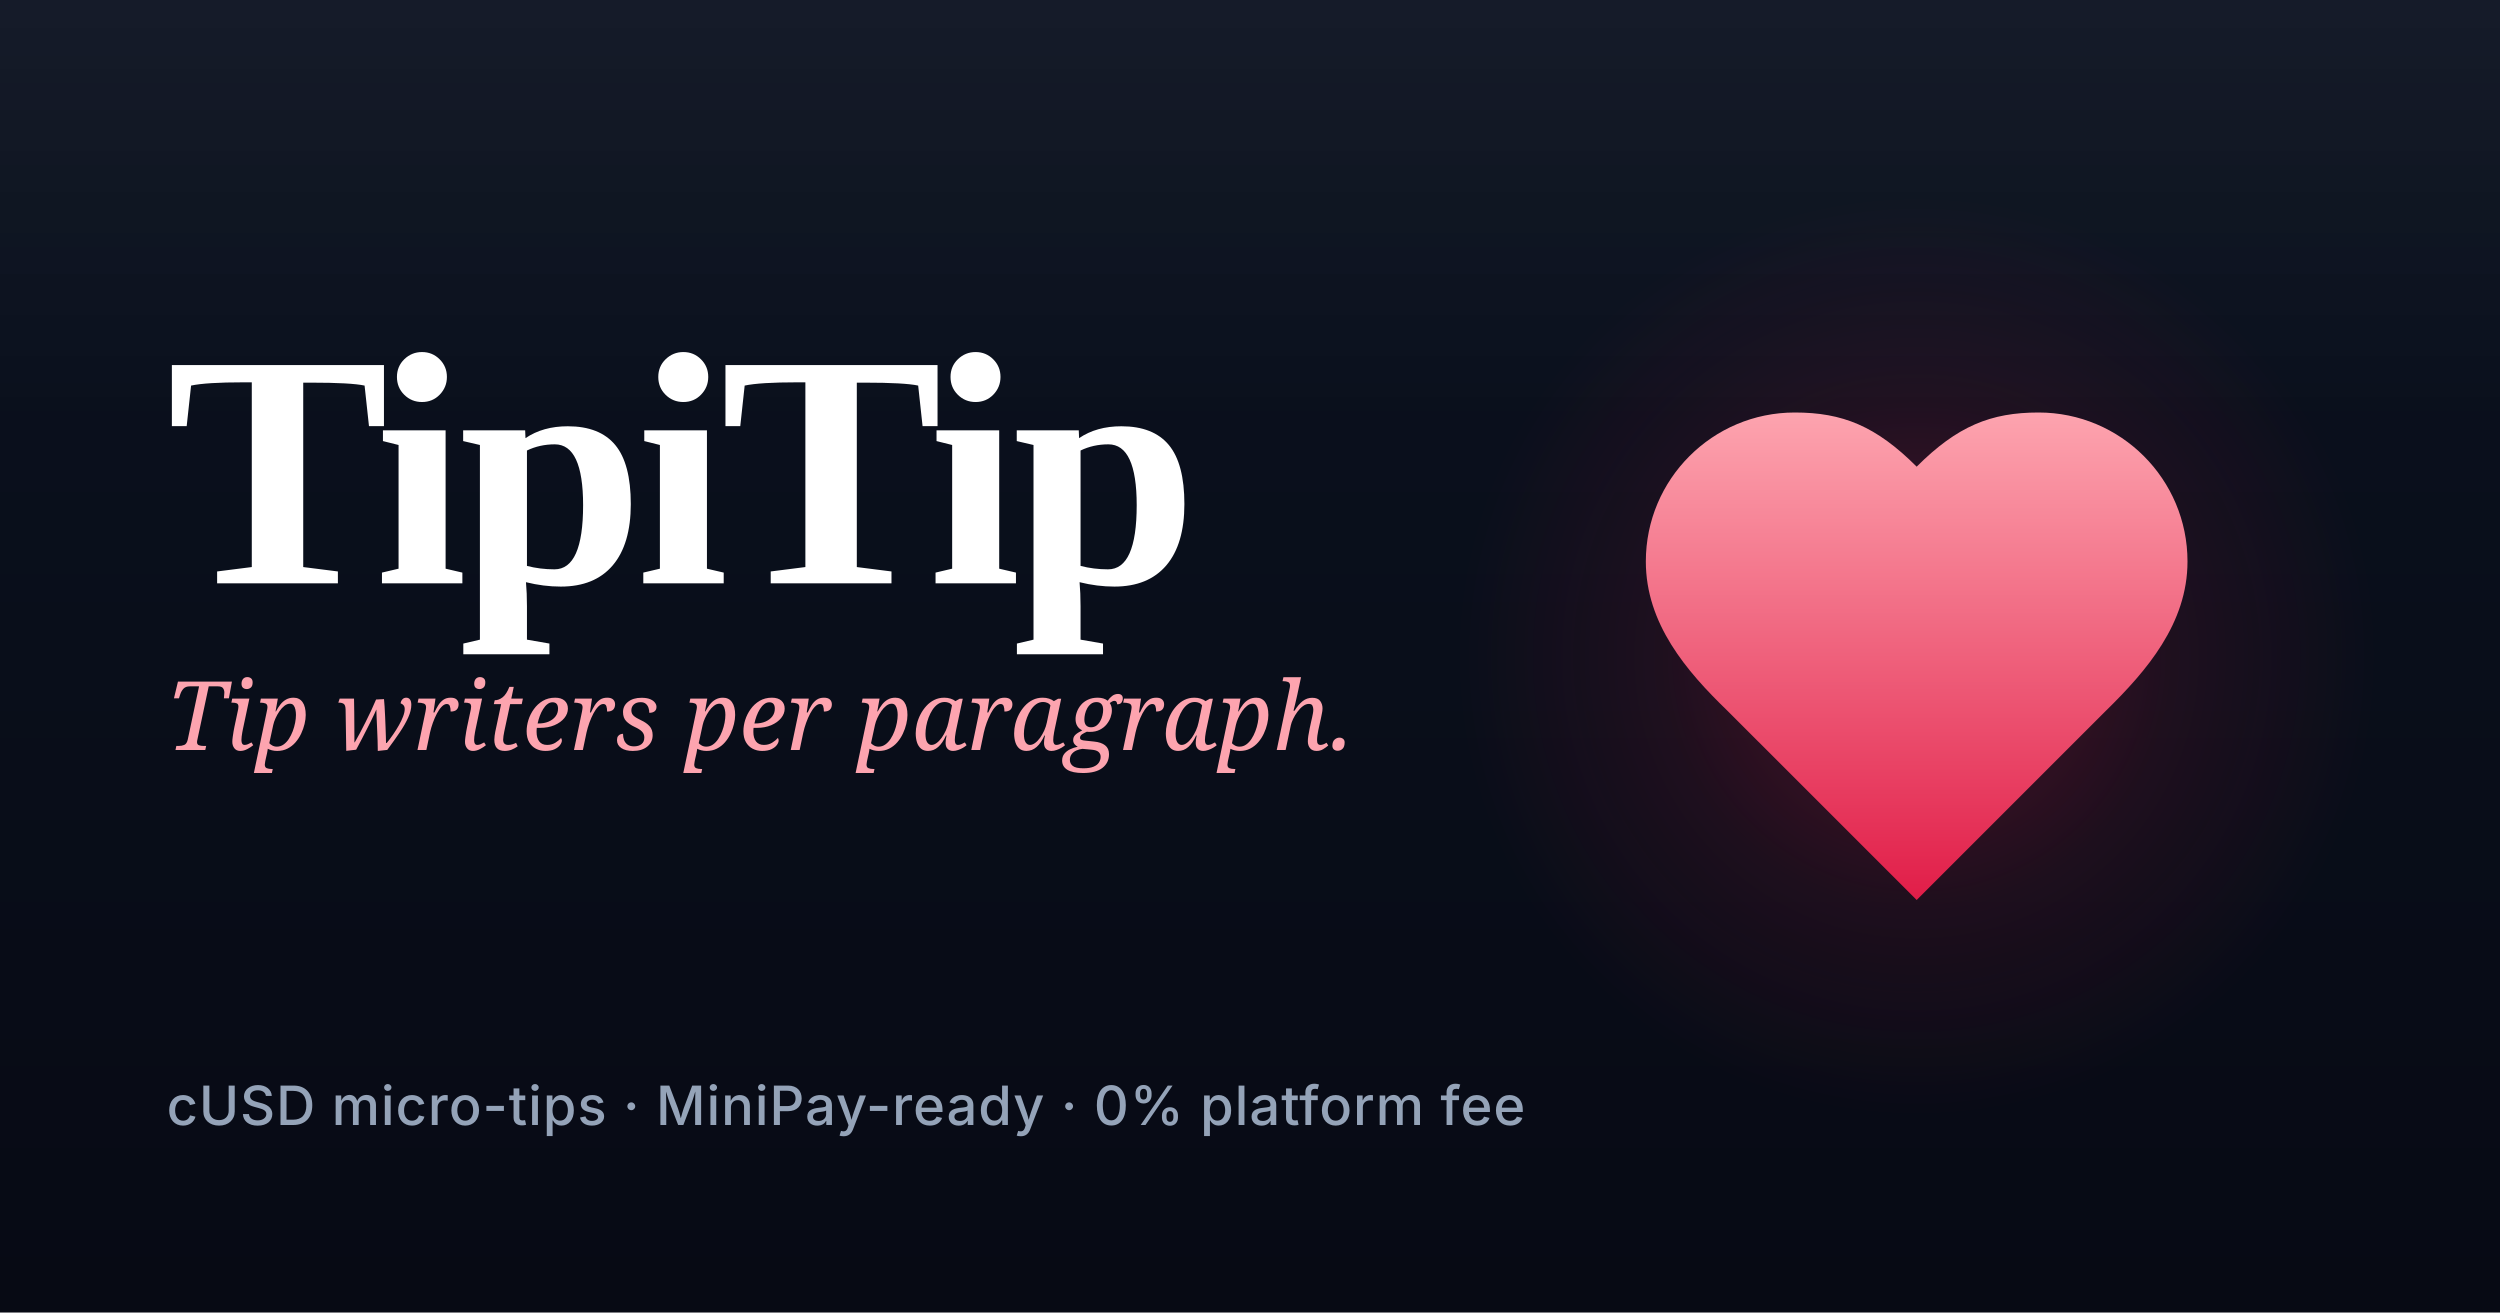
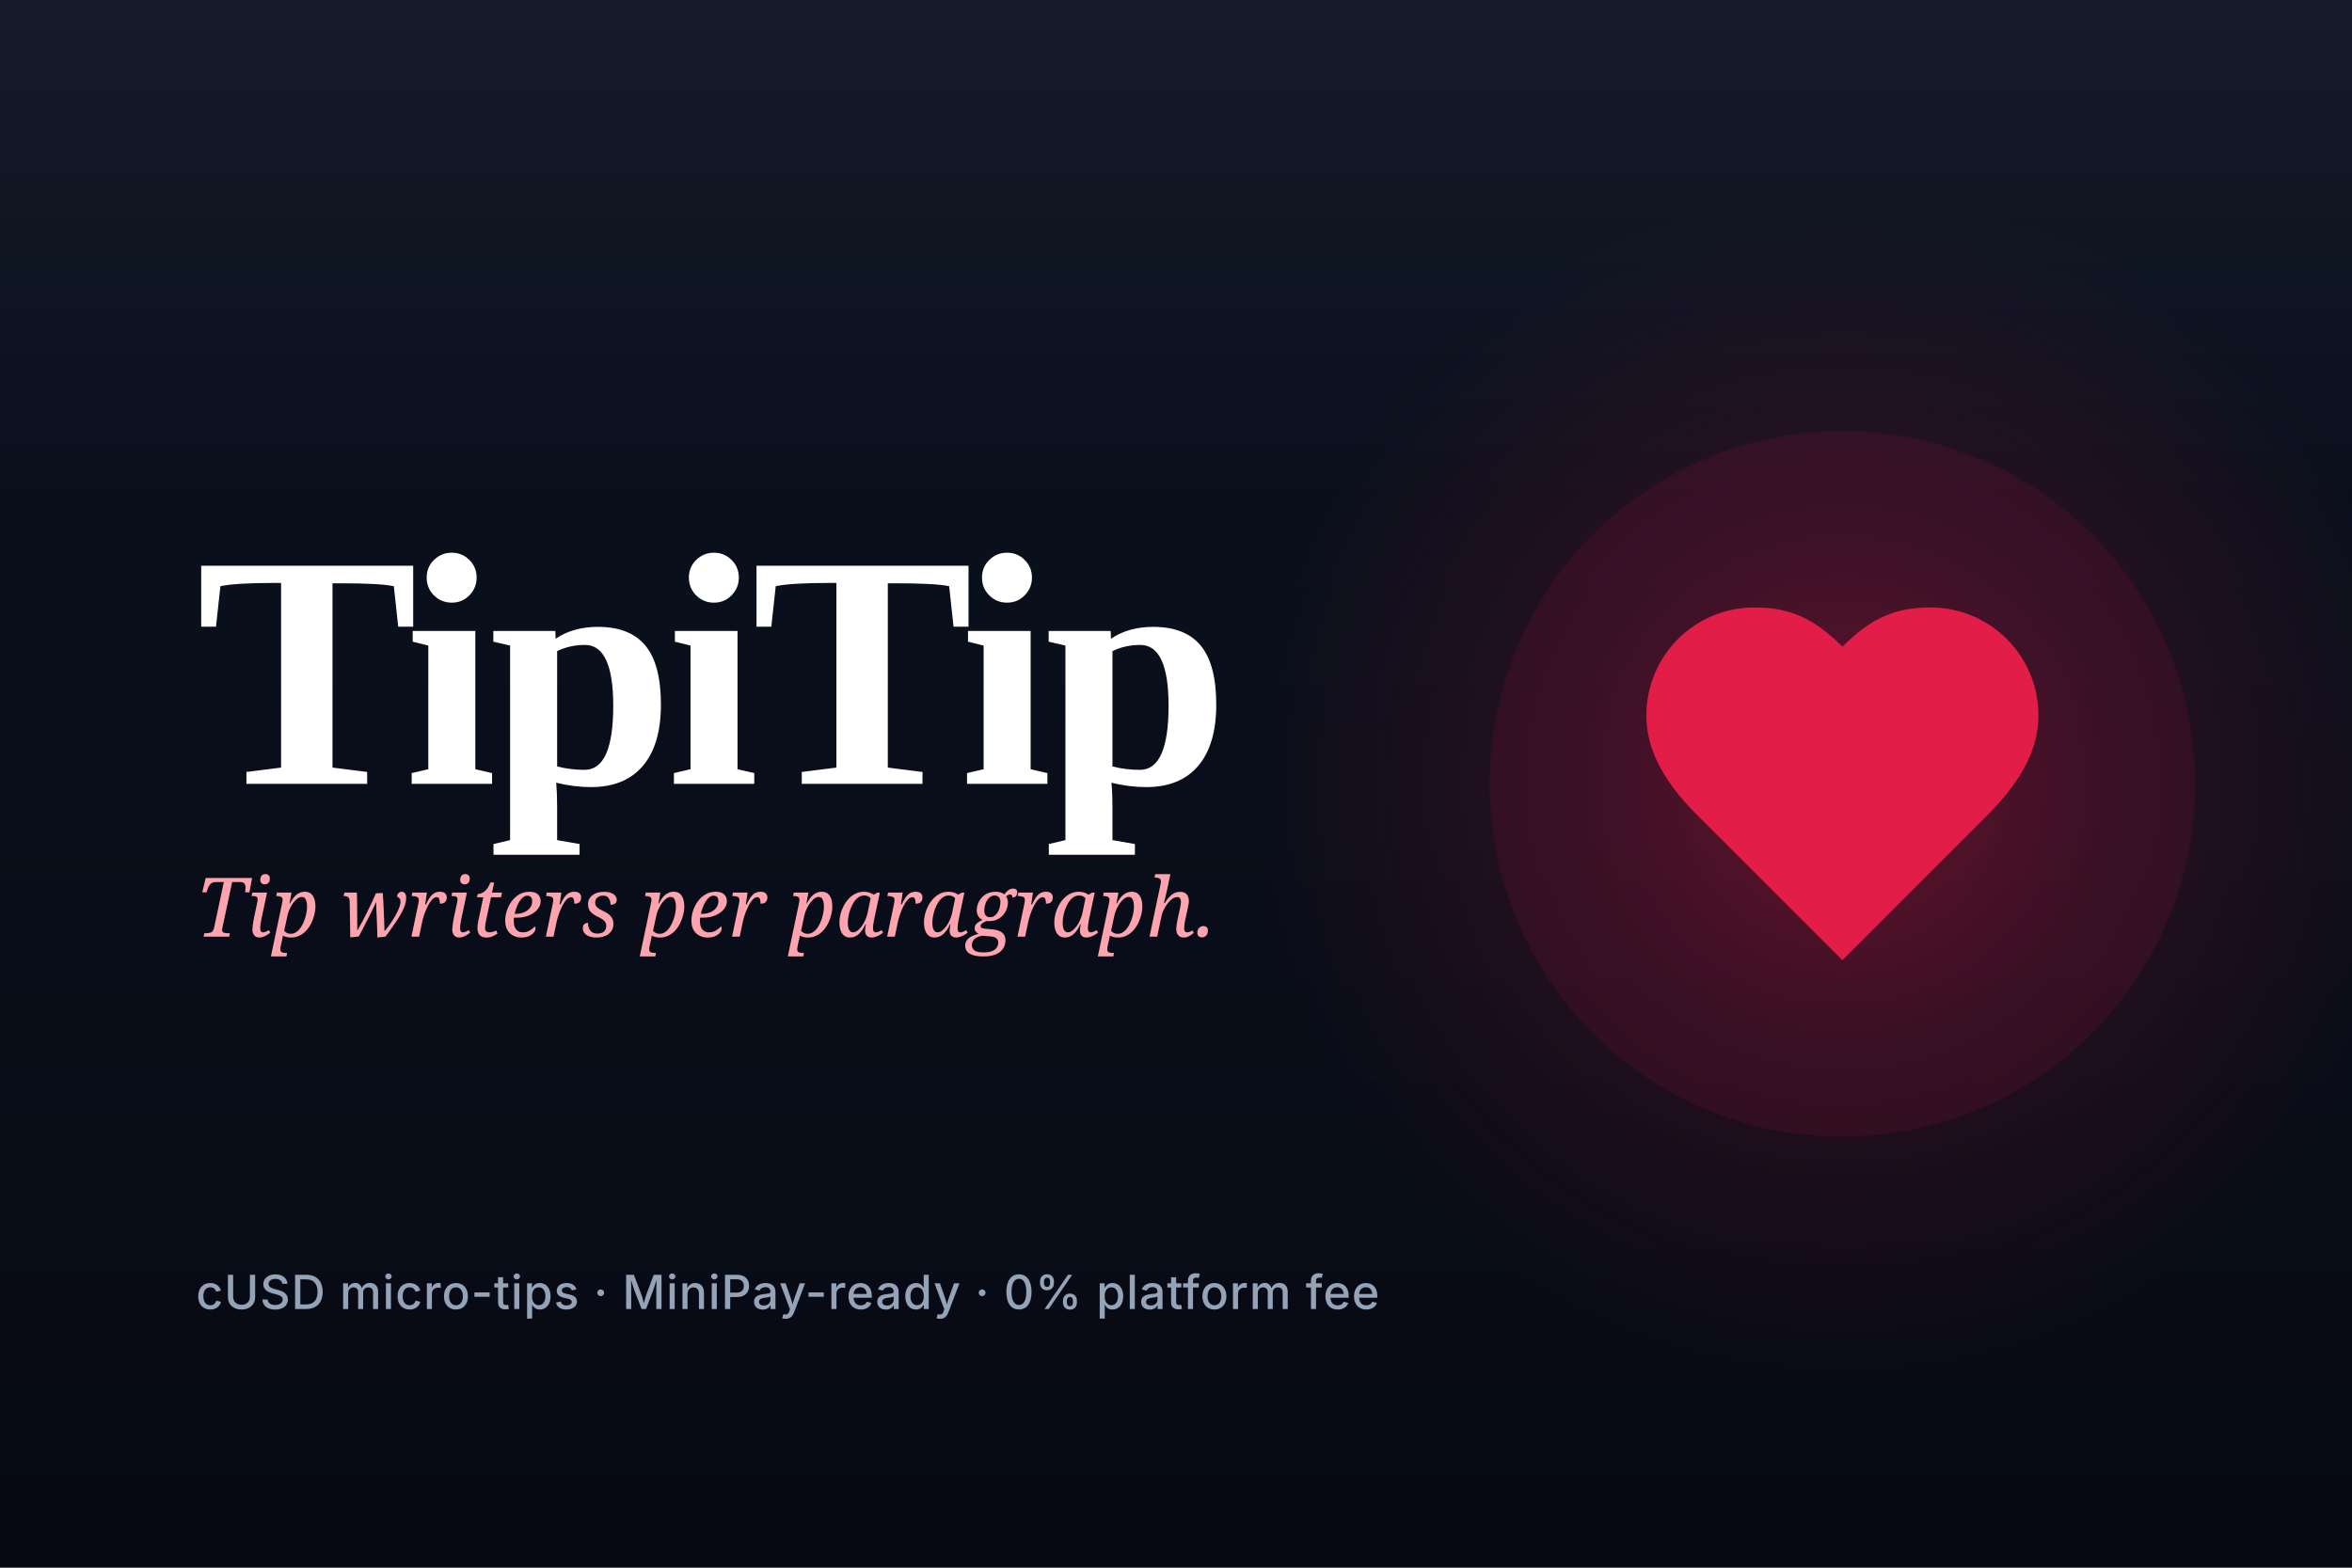
- <svg xmlns="http://www.w3.org/2000/svg" viewBox="0 0 1200 630" width="1200" height="630">
+ <svg xmlns="http://www.w3.org/2000/svg" viewBox="0 0 1200 800" width="1200" height="800">
  <defs>
    <linearGradient id="bg" x1="0" y1="0" x2="0" y2="1">
      <stop offset="0%" stop-color="#0b1220" />
      <stop offset="100%" stop-color="#070a14" />
    </linearGradient>
-     <linearGradient id="heart" x1="0" y1="0" x2="0" y2="1">
-       <stop offset="0%" stop-color="#fda4af" />
-       <stop offset="100%" stop-color="#e11d48" />
-     </linearGradient>
-     <radialGradient id="glow" cx="50%" cy="50%" r="50%">
-       <stop offset="0%" stop-color="#e11d48" stop-opacity="0.32" />
-       <stop offset="55%" stop-color="#e11d48" stop-opacity="0.10" />
+     <radialGradient id="halo" cx="50%" cy="50%" r="50%">
+       <stop offset="0%" stop-color="#e11d48" stop-opacity="0.36" />
+       <stop offset="45%" stop-color="#e11d48" stop-opacity="0.14" />
      <stop offset="100%" stop-color="#e11d48" stop-opacity="0" />
    </radialGradient>
    <linearGradient id="sheen" x1="0" y1="0" x2="0" y2="1">
      <stop offset="0%" stop-color="#ffffff" stop-opacity="0.04" />
      <stop offset="100%" stop-color="#ffffff" stop-opacity="0" />
    </linearGradient>
  </defs>
-   <rect width="1200" height="630" fill="url(#bg)" />
-   <rect width="1200" height="200" fill="url(#sheen)" />
+   <rect width="1200" height="800" fill="url(#bg)" />
+   <rect width="1200" height="240" fill="url(#sheen)" />
  <g>
-     <text x="80" y="280" font-family="Fraunces, Georgia, 'Times New Roman', serif" font-size="160" font-weight="800" letter-spacing="-4" fill="#ffffff">TipiTip</text>
-     <text x="80" y="360" font-family="Fraunces, Georgia, serif" font-size="46" font-weight="500" font-style="italic" fill="#fda4af">Tip writers per paragraph.</text>
-     <text x="80" y="540" font-family="Inter, 'Helvetica Neue', system-ui, sans-serif" font-size="26" font-weight="500" letter-spacing="0.5" fill="#94a3b8">cUSD micro-tips  ·  MiniPay-ready  ·  0% platform fee</text>
+     <text x="100" y="400" font-family="Fraunces, Georgia, 'Times New Roman', serif" font-size="170" font-weight="800" letter-spacing="-4" fill="#ffffff">TipiTip</text>
+     <text x="100" y="478" font-family="Fraunces, Georgia, serif" font-size="42" font-weight="500" font-style="italic" fill="#fda4af">Tip writers per paragraph.</text>
+     <text x="100" y="668" font-family="Inter, 'Helvetica Neue', system-ui, sans-serif" font-size="24" font-weight="500" letter-spacing="0.5" fill="#94a3b8">cUSD micro-tips  ·  MiniPay-ready  ·  0% platform fee</text>
  </g>
  <g>
-     <circle cx="920" cy="315" r="220" fill="url(#glow)" />
-     <g transform="translate(764, 159) scale(13)">
-       <path d="M19 14c1.49-1.46 3-3.21 3-5.5A5.5 5.5 0 0 0 16.5 3c-1.76 0-3 .5-4.5 2-1.5-1.5-2.74-2-4.5-2A5.5 5.5 0 0 0 2 8.5c0 2.3 1.5 4.05 3 5.5l7 7Z" fill="url(#heart)" />
+     <circle cx="940" cy="400" r="300" fill="url(#halo)" />
+     <circle cx="940" cy="400" r="180" fill="#e11d48" fill-opacity="0.10" />
+     <g transform="translate(820, 280) scale(10)">
+       <path d="M19 14c1.49-1.46 3-3.21 3-5.5A5.5 5.5 0 0 0 16.5 3c-1.76 0-3 .5-4.5 2-1.5-1.5-2.74-2-4.5-2A5.5 5.5 0 0 0 2 8.5c0 2.3 1.5 4.05 3 5.5l7 7Z" fill="#e11d48" />
    </g>
  </g>
</svg>
